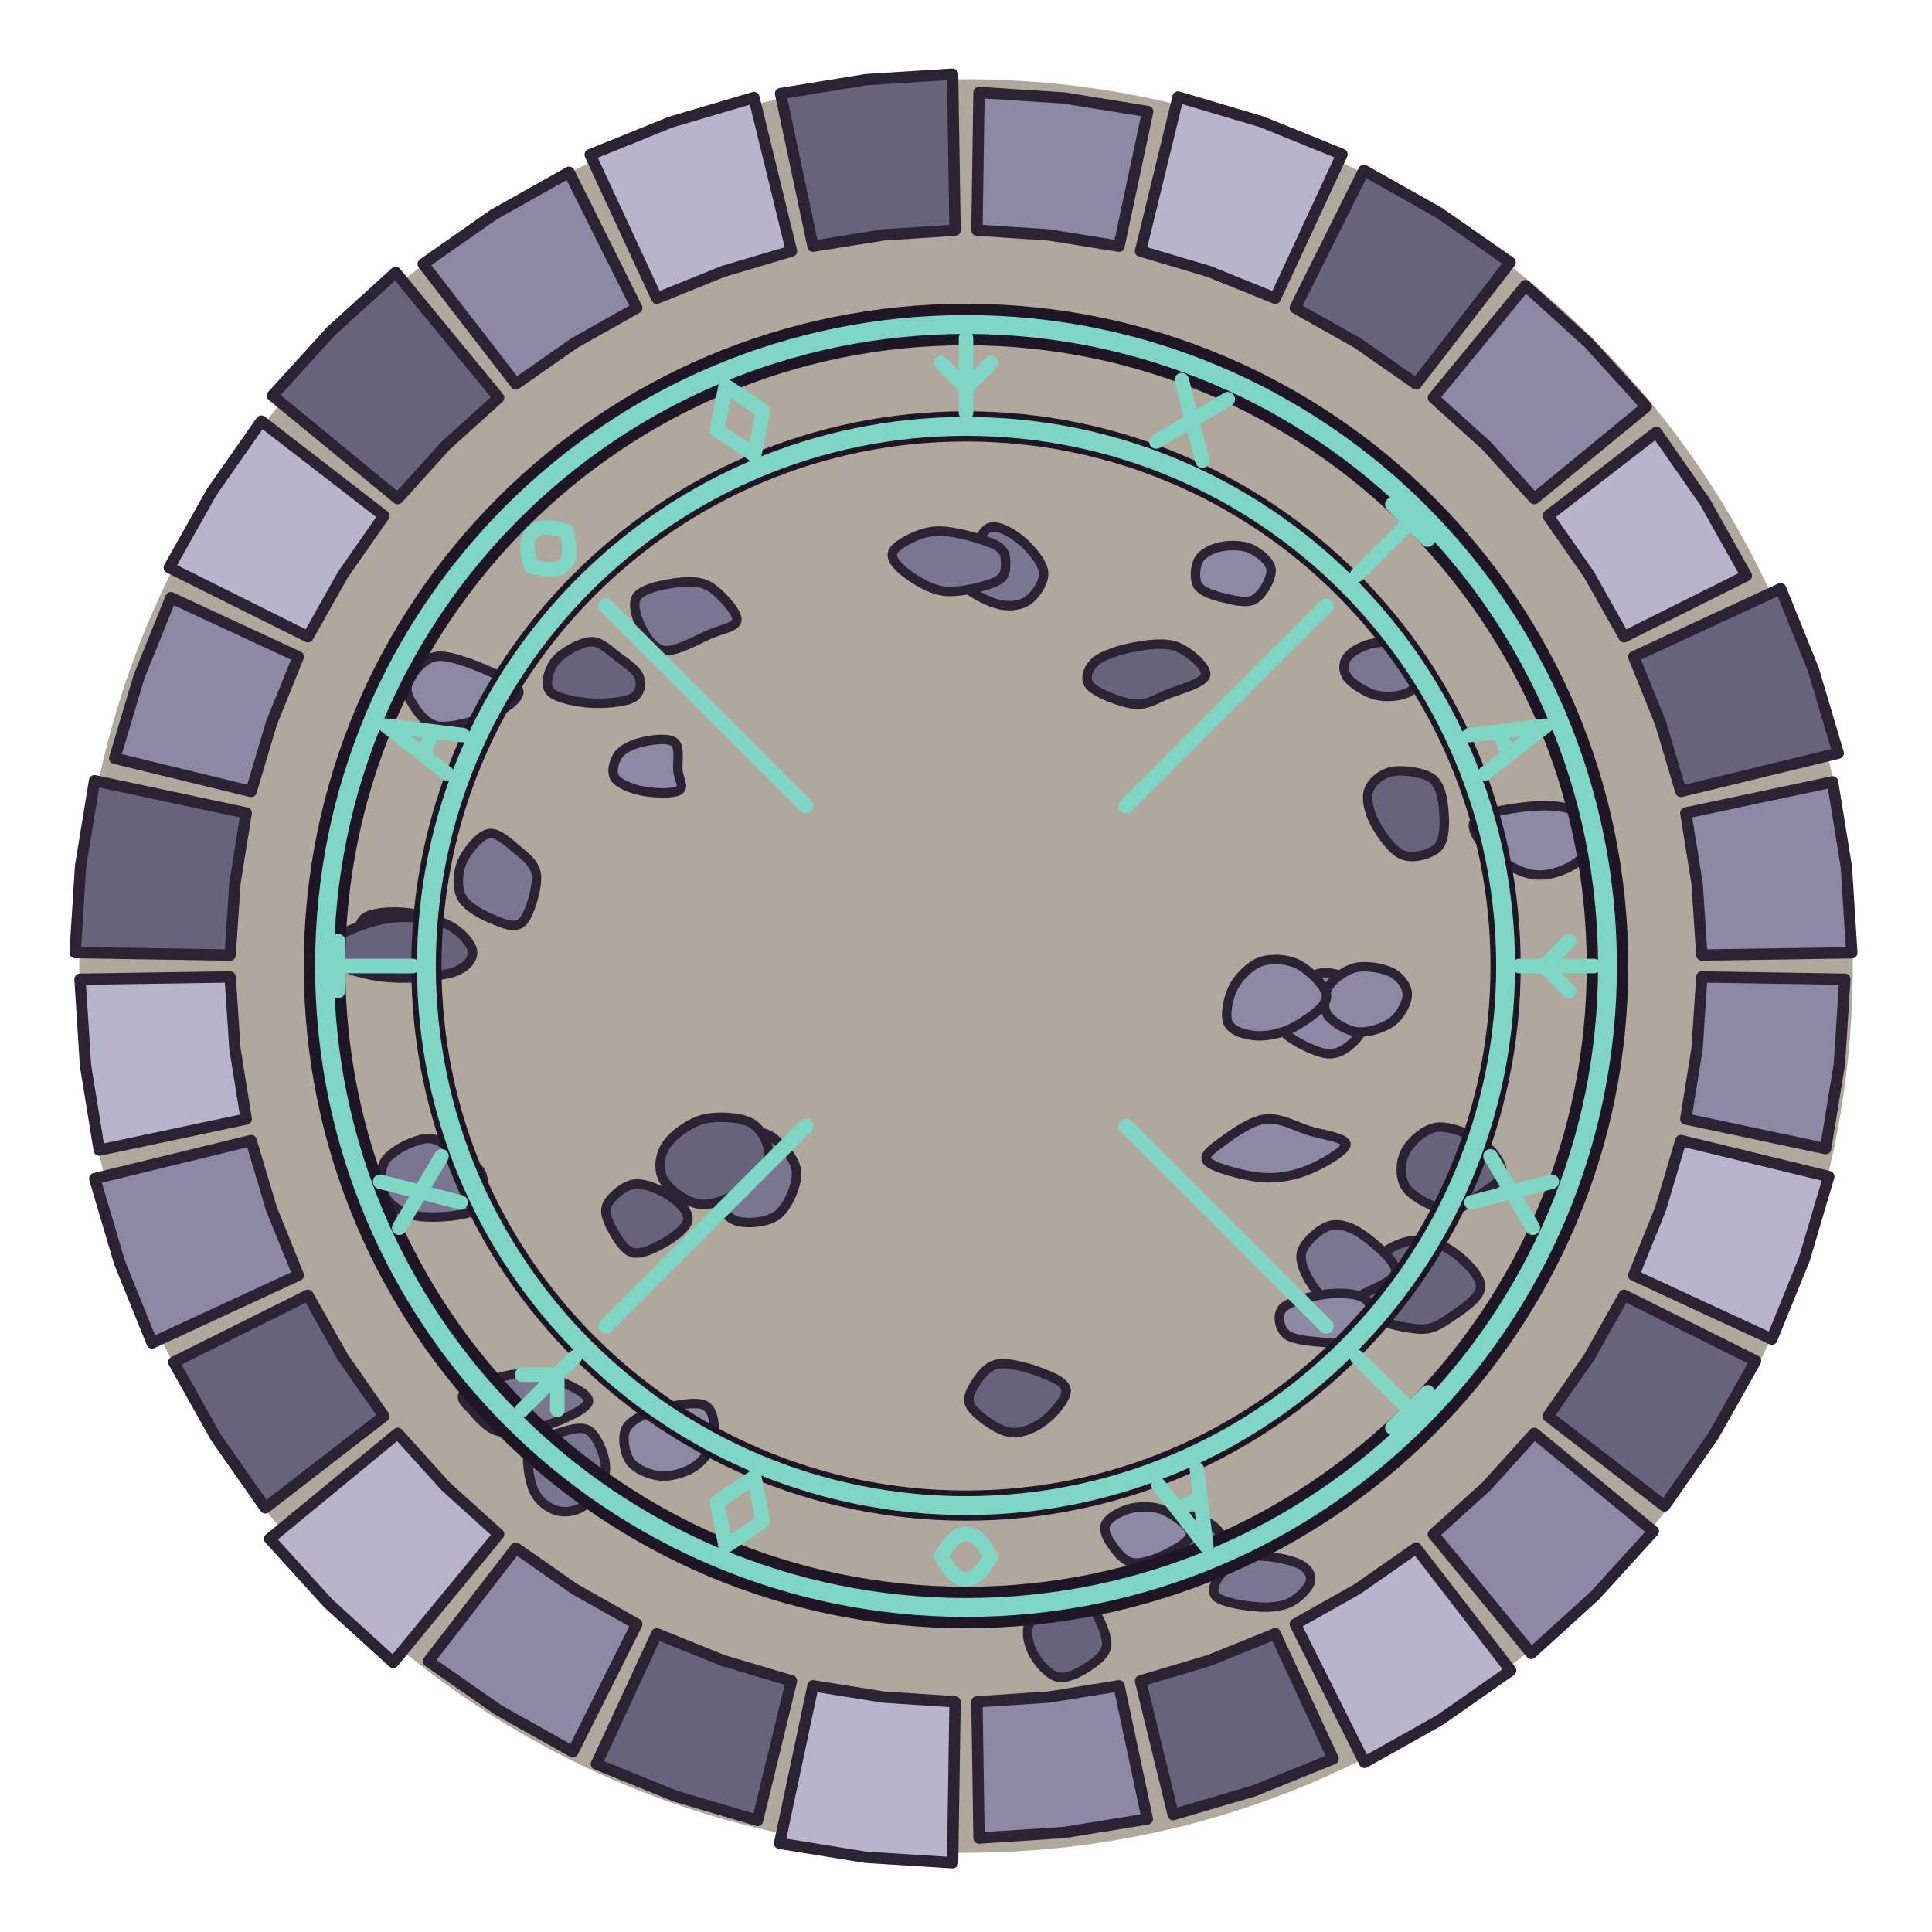
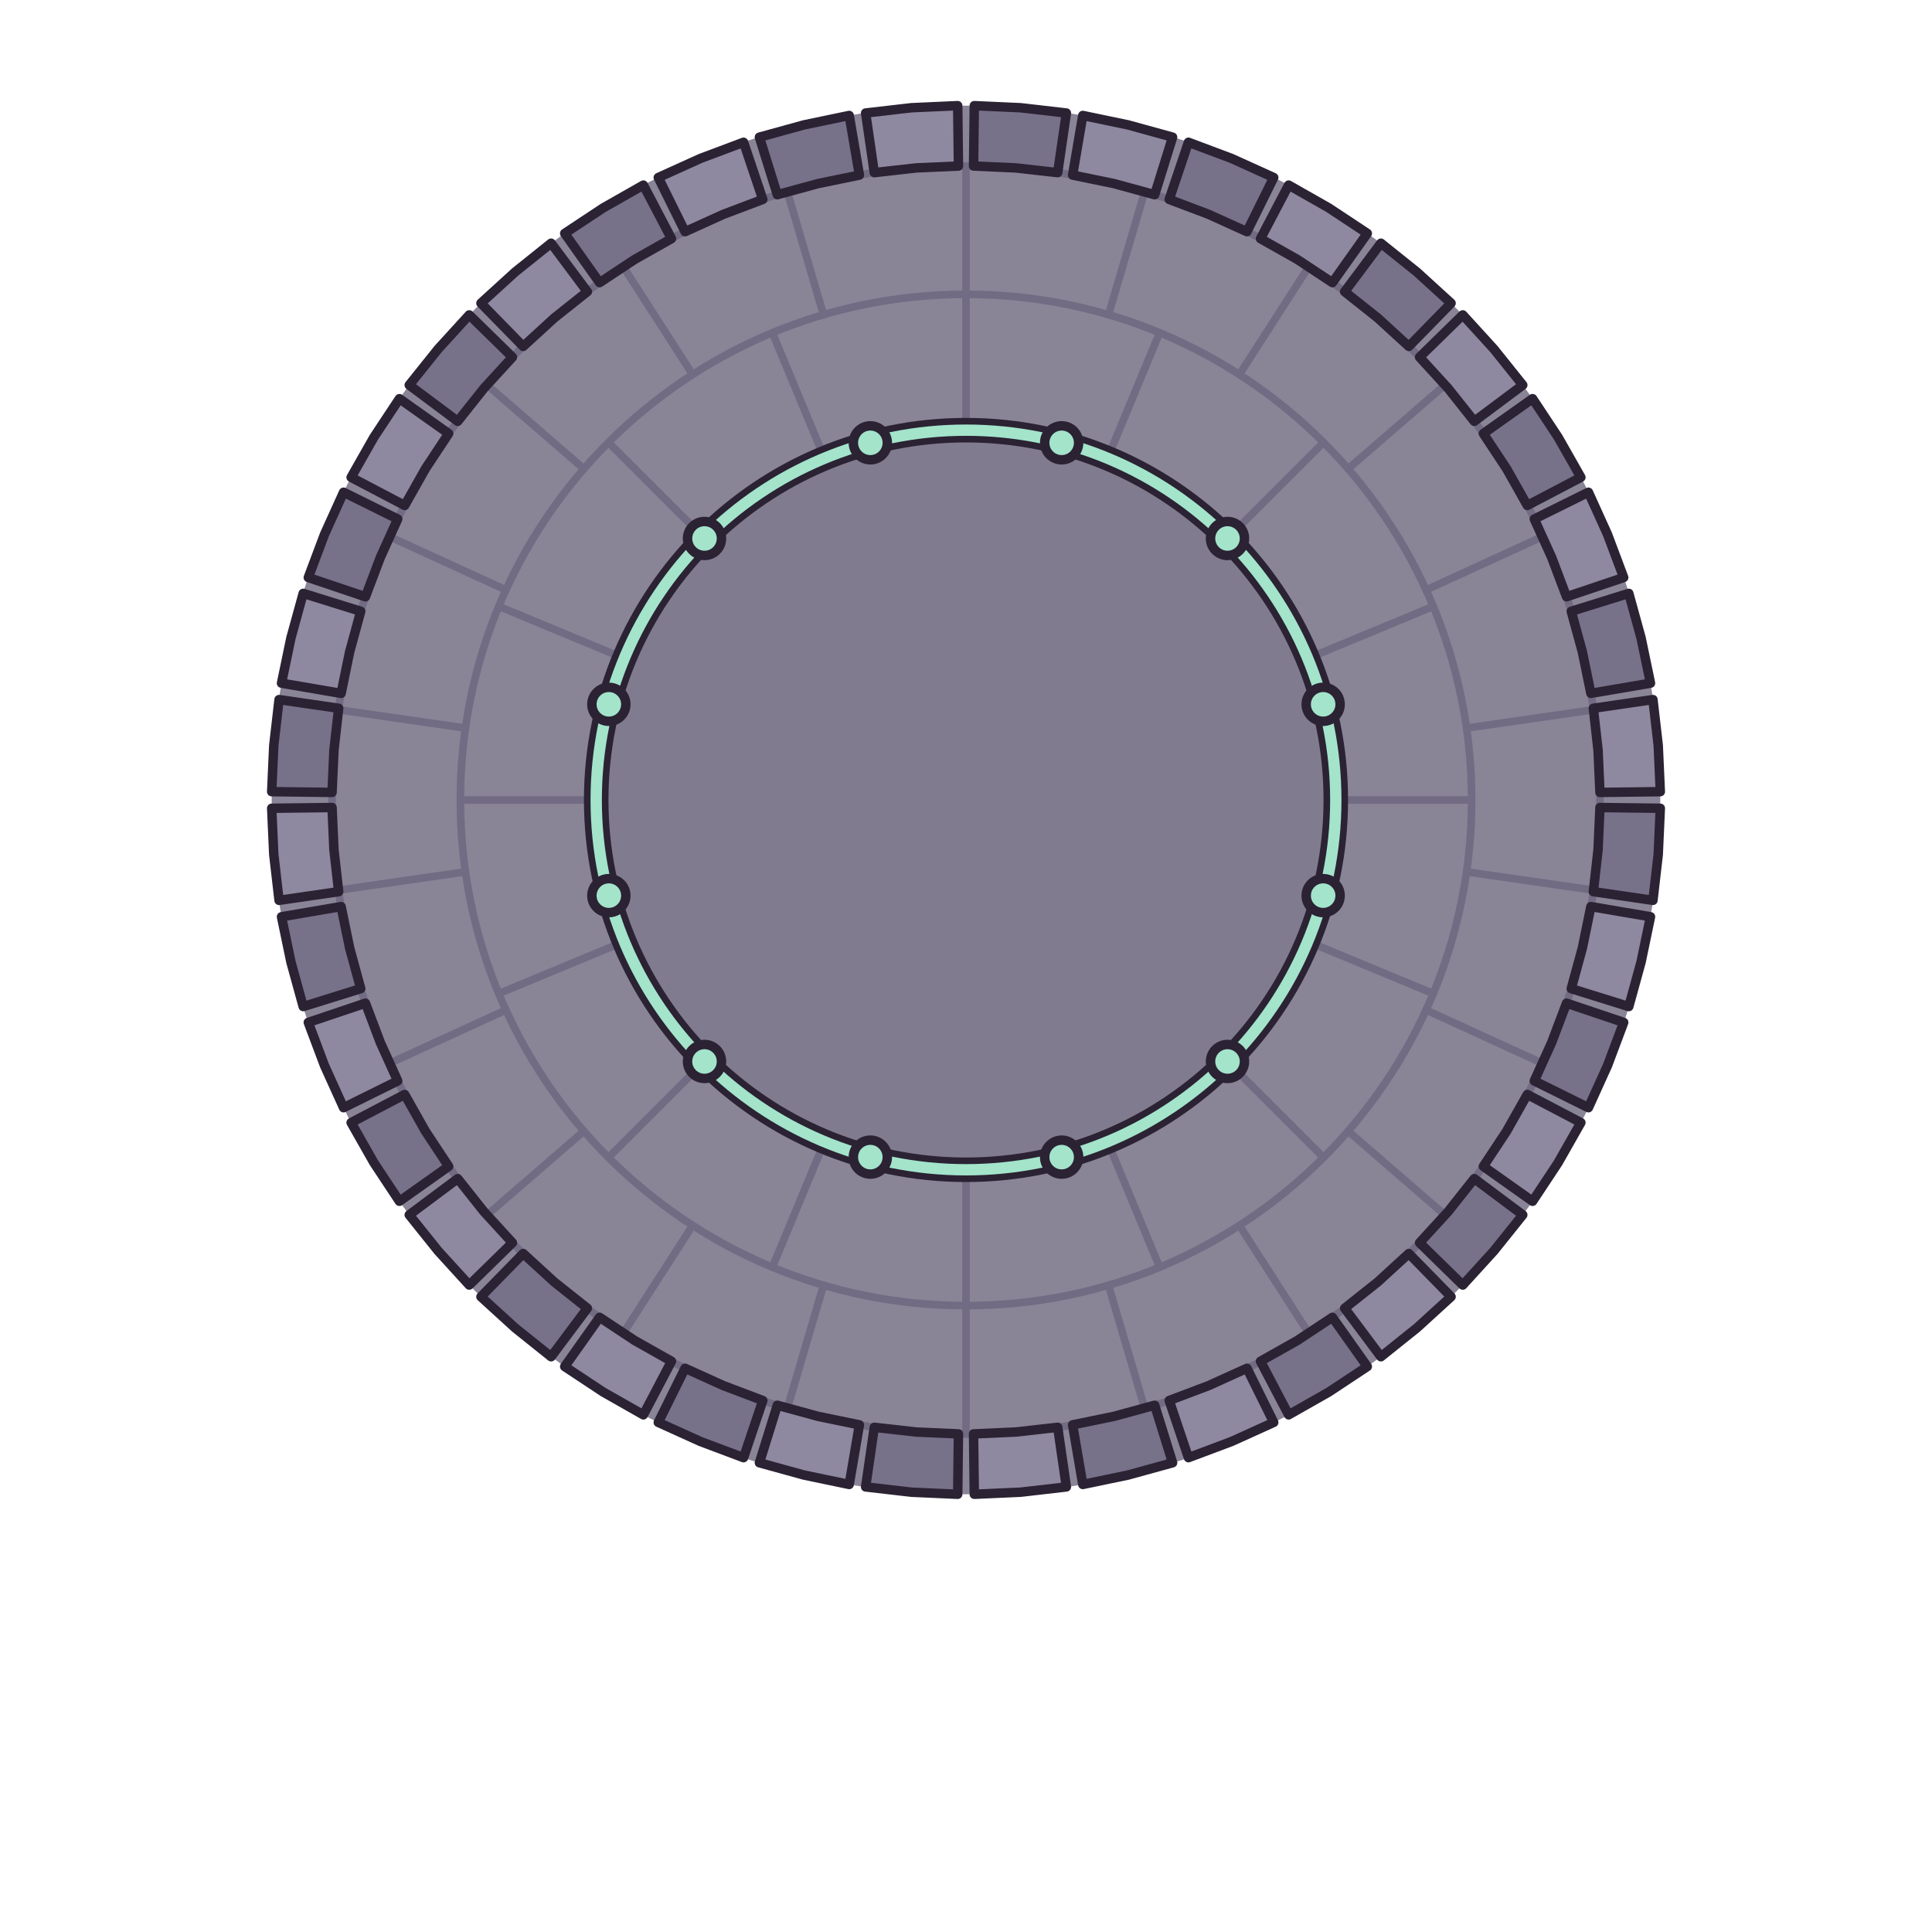
- <svg xmlns="http://www.w3.org/2000/svg" width="512" height="512" viewBox="0 0 1024 1024">
+ <svg xmlns="http://www.w3.org/2000/svg" width="1024" height="1024" viewBox="0 0 1024 1024">
  <g stroke="#2b2233" stroke-linejoin="round" stroke-linecap="round">
-     <circle cx="512" cy="512" r="470" fill="#6f5e4c" opacity=".55" stroke="none" />
-     <path d="M977.8 519.0 L974.9 564.2 L967.6 608.8 L893.5 593.1 L899.5 555.7 L902.0 517.8 Z" fill="#8d88a3" stroke-width="6.00" />
-     <path d="M969.3 623.6 L956.3 667.5 L939.1 709.8 L865.9 675.9 L880.1 640.8 L890.9 604.5 Z" fill="#b8b4cb" stroke-width="6.00" />
-     <path d="M930.5 721.3 L908.2 760.9 L882.2 798.2 L820.5 750.6 L842.2 719.5 L860.8 686.5 Z" fill="#67637d" stroke-width="6.00" />
-     <path d="M876.3 811.6 L845.5 845.5 L811.6 876.3 L759.7 813.2 L787.8 787.8 L813.2 759.7 Z" fill="#8d88a3" stroke-width="6.00" />
-     <path d="M800.7 885.4 L763.1 911.7 L723.2 934.1 L686.5 860.8 L719.5 842.2 L750.6 820.5 Z" fill="#b8b4cb" stroke-width="6.00" />
-     <path d="M706.6 932.2 L664.9 949.1 L621.8 961.8 L604.5 890.9 L640.8 880.1 L675.9 865.9 Z" fill="#67637d" stroke-width="6.00" />
-     <path d="M608.1 964.1 L563.8 971.3 L518.9 974.2 L517.8 902.0 L555.7 899.5 L593.1 893.5 Z" fill="#8d88a3" stroke-width="6.00" />
-     <path d="M504.9 987.3 L458.8 984.4 L413.2 977.0 L430.9 893.5 L468.3 899.5 L506.2 902.0 Z" fill="#b8b4cb" stroke-width="6.00" />
-     <path d="M401.5 964.9 L358.0 952.0 L316.1 935.0 L348.1 865.9 L383.2 880.1 L419.5 890.9 Z" fill="#67637d" stroke-width="6.00" />
-     <path d="M303.6 928.5 L264.2 906.4 L227.1 880.5 L273.4 820.5 L304.5 842.2 L337.5 860.8 Z" fill="#8d88a3" stroke-width="6.00" />
-     <path d="M208.4 881.1 L174.1 849.9 L142.9 815.6 L210.8 759.7 L236.2 787.8 L264.3 813.2 Z" fill="#b8b4cb" stroke-width="6.00" />
-     <path d="M140.6 799.2 L114.4 761.8 L92.1 722.0 L163.2 686.5 L181.8 719.5 L203.5 750.6 Z" fill="#67637d" stroke-width="6.00" />
-     <path d="M80.6 711.8 L63.3 669.0 L50.2 624.7 L133.1 604.5 L143.9 640.8 L158.1 675.9 Z" fill="#8d88a3" stroke-width="6.00" />
-     <path d="M52.6 609.6 L45.3 564.6 L42.4 519.0 L122.0 517.8 L124.5 555.7 L130.5 593.1 Z" fill="#b8b4cb" stroke-width="6.00" />
-     <path d="M39.8 504.9 L42.7 459.1 L50.1 413.8 L130.5 430.9 L124.5 468.3 L122.0 506.2 Z" fill="#67637d" stroke-width="6.00" />
-     <path d="M60.8 401.9 L73.7 358.6 L90.6 316.8 L158.1 348.1 L143.9 383.2 L133.1 419.5 Z" fill="#8d88a3" stroke-width="6.00" />
-     <path d="M89.7 300.8 L112.2 260.8 L138.5 223.2 L203.5 273.4 L181.8 304.5 L163.2 337.5 Z" fill="#b8b4cb" stroke-width="6.00" />
-     <path d="M144.4 209.7 L175.5 175.5 L209.7 144.4 L264.3 210.8 L236.2 236.2 L210.8 264.3 Z" fill="#67637d" stroke-width="6.00" />
-     <path d="M224.3 139.9 L261.7 113.7 L301.6 91.3 L337.5 163.2 L304.5 181.8 L273.4 203.5 Z" fill="#8d88a3" stroke-width="6.00" />
-     <path d="M312.8 82.0 L355.5 64.7 L399.6 51.7 L419.5 133.1 L383.2 143.9 L348.1 158.1 Z" fill="#b8b4cb" stroke-width="6.00" />
-     <path d="M413.7 49.6 L459.1 42.2 L504.9 39.3 L506.2 122.0 L468.3 124.5 L430.9 130.5 Z" fill="#67637d" stroke-width="6.00" />
-     <path d="M518.9 49.0 L563.8 51.9 L608.3 59.1 L593.1 130.5 L555.7 124.5 L517.8 122.0 Z" fill="#8d88a3" stroke-width="6.00" />
-     <path d="M624.4 51.4 L668.6 64.5 L711.3 81.8 L675.9 158.1 L640.8 143.9 L604.5 133.1 Z" fill="#b8b4cb" stroke-width="6.00" />
-     <path d="M722.9 90.3 L762.8 112.8 L800.4 139.0 L750.6 203.5 L719.5 181.8 L686.5 163.2 Z" fill="#67637d" stroke-width="6.00" />
-     <path d="M808.5 151.4 L842.1 181.9 L872.6 215.5 L813.2 264.3 L787.8 236.2 L759.7 210.8 Z" fill="#8d88a3" stroke-width="6.00" />
-     <path d="M877.9 229.1 L903.6 265.9 L925.6 305.1 L860.8 337.5 L842.2 304.5 L820.5 273.4 Z" fill="#b8b4cb" stroke-width="6.00" />
-     <path d="M943.8 312.0 L961.1 354.8 L974.3 399.2 L890.9 419.5 L880.1 383.2 L865.9 348.1 Z" fill="#67637d" stroke-width="6.00" />
-     <path d="M971.3 414.4 L978.6 459.4 L981.5 505.0 L902.0 506.2 L899.5 468.3 L893.5 430.9 Z" fill="#8d88a3" stroke-width="6.00" />
-     <path d="M586.6 871.5 C586.4 877.1 580.6 880.8 576.3 883.7 C571.9 886.6 565.1 890.1 560.3 888.8 C555.5 887.5 549.8 880.8 547.4 876.0 C545.0 871.2 543.4 864.4 545.9 859.8 C548.5 855.1 557.4 849.7 562.6 848.1 C567.8 846.5 573.2 846.1 577.2 850.0 C581.2 853.9 586.8 865.9 586.6 871.5 Z" fill="#67637d" stroke-width="5.00" />
-     <path d="M713.4 606.6 C713.1 610.2 699.7 617.7 692.1 620.6 C684.4 623.5 676.2 624.8 667.5 624.0 C658.9 623.1 643.2 618.9 640.0 615.6 C636.9 612.4 643.7 608.2 648.8 604.4 C653.9 600.6 663.4 593.9 670.8 593.1 C678.3 592.2 686.4 596.9 693.5 599.2 C700.6 601.4 713.6 603.0 713.4 606.6 Z" fill="#8d88a3" stroke-width="5.00" />
-     <path d="M390.6 328.2 C390.7 332.4 382.7 333.3 376.3 336.1 C369.9 338.9 358.4 345.5 352.3 344.8 C346.1 344.1 342.0 336.7 339.6 331.9 C337.2 327.1 334.9 319.8 337.7 316.0 C340.6 312.2 350.4 310.0 356.7 309.1 C363.1 308.2 370.1 307.5 375.8 310.7 C381.4 313.9 390.5 324.0 390.6 328.2 Z" fill="#7a7590" stroke-width="5.00" />
-     <path d="M648.6 818.6 C648.6 822.6 646.1 830.4 642.2 832.8 C638.2 835.1 630.0 833.3 624.8 832.9 C619.5 832.5 612.7 833.3 610.7 830.3 C608.7 827.2 610.0 818.9 612.8 814.5 C615.6 810.1 622.5 804.8 627.5 803.8 C632.4 802.7 638.9 805.8 642.4 808.3 C645.9 810.8 648.7 814.5 648.6 818.6 Z" fill="#67637d" stroke-width="5.00" />
-     <path d="M725.1 534.8 C725.5 540.0 722.0 547.5 718.2 551.4 C714.4 555.4 708.9 559.5 702.3 558.3 C695.7 557.2 681.2 549.9 678.4 544.5 C675.7 539.1 682.1 530.8 685.7 526.0 C689.2 521.2 694.8 516.8 699.8 515.8 C704.8 514.8 711.5 516.9 715.7 520.0 C719.9 523.2 724.7 529.5 725.1 534.8 Z" fill="#8d88a3" stroke-width="5.00" />
-     <path d="M422.2 621.3 C422.6 628.0 417.6 639.5 412.3 643.8 C407.0 648.1 395.8 648.8 390.4 647.1 C385.0 645.4 381.8 640.2 379.8 633.5 C377.8 626.7 375.7 612.0 378.4 606.4 C381.1 600.9 390.7 600.7 396.0 600.2 C401.3 599.7 405.9 599.9 410.2 603.4 C414.6 606.9 421.9 614.6 422.2 621.3 Z" fill="#7a7590" stroke-width="5.00" />
-     <path d="M796.2 621.7 C795.9 626.6 787.7 630.9 782.9 634.2 C778.0 637.5 773.6 642.3 767.3 641.5 C761.1 640.8 749.2 634.9 745.4 629.7 C741.7 624.5 742.1 615.9 744.8 610.5 C747.5 605.2 754.8 598.5 761.4 597.5 C768.1 596.6 779.1 601.0 784.9 605.0 C790.7 609.0 796.6 616.8 796.2 621.7 Z" fill="#67637d" stroke-width="5.00" />
-     <path d="M378.2 762.5 C377.3 767.8 373.2 773.8 368.5 777.1 C363.9 780.4 355.9 782.7 350.2 782.3 C344.4 781.8 337.2 778.8 334.1 774.7 C331.1 770.5 329.5 761.9 331.8 757.3 C334.2 752.7 341.4 749.4 348.4 747.3 C355.4 745.2 368.7 742.4 373.7 744.9 C378.6 747.5 379.1 757.1 378.2 762.5 Z" fill="#8d88a3" stroke-width="5.00" />
-     <path d="M755.4 354.0 C755.9 358.2 751.2 364.2 747.0 366.6 C742.7 369.1 735.1 369.8 729.6 368.5 C724.2 367.3 717.0 362.6 714.3 359.3 C711.7 355.9 711.8 351.6 713.9 348.6 C715.9 345.6 721.6 342.4 726.7 341.2 C731.7 340.1 739.3 339.5 744.0 341.6 C748.8 343.7 754.9 349.8 755.4 354.0 Z" fill="#7a7590" stroke-width="5.00" />
-     <path d="M765.2 429.5 C765.8 435.6 765.9 444.9 762.3 448.9 C758.6 452.8 749.2 455.3 743.6 453.2 C738.0 451.1 731.6 441.8 728.6 436.1 C725.6 430.4 723.9 423.3 725.5 418.8 C727.1 414.2 732.5 409.9 738.1 408.9 C743.7 407.9 754.6 409.3 759.1 412.7 C763.6 416.1 764.7 423.5 765.2 429.5 Z" fill="#67637d" stroke-width="5.00" />
-     <path d="M275.0 367.2 C274.6 370.7 268.0 375.7 261.0 378.7 C253.9 381.6 239.6 385.9 232.5 384.9 C225.4 383.9 220.9 376.7 218.3 372.5 C215.7 368.4 214.6 364.1 217.0 359.9 C219.4 355.8 225.0 348.2 232.6 347.8 C240.3 347.4 256.0 354.2 263.1 357.5 C270.1 360.7 275.3 363.7 275.0 367.2 Z" fill="#8d88a3" stroke-width="5.00" />
-     <path d="M320.9 778.7 C320.7 785.2 314.8 793.5 310.6 797.2 C306.4 800.9 300.2 802.0 295.6 800.8 C291.0 799.7 285.5 795.8 283.0 790.2 C280.4 784.7 278.6 772.7 280.4 767.7 C282.2 762.7 288.7 761.8 294.0 760.2 C299.3 758.7 307.7 755.2 312.2 758.3 C316.6 761.3 321.2 772.2 320.9 778.7 Z" fill="#7a7590" stroke-width="5.00" />
-     <path d="M784.8 682.0 C784.7 687.9 773.9 694.8 768.4 698.5 C762.8 702.3 758.8 705.0 751.6 704.4 C744.4 703.9 729.3 700.9 725.2 695.2 C721.1 689.5 723.5 676.6 727.1 670.3 C730.8 664.1 740.4 658.9 747.4 657.7 C754.4 656.4 762.8 658.8 769.1 662.8 C775.3 666.9 784.9 676.0 784.8 682.0 Z" fill="#67637d" stroke-width="5.00" />
-     <path d="M673.7 302.0 C674.1 306.4 669.2 315.1 665.0 317.6 C660.8 320.1 653.6 318.1 648.6 316.9 C643.6 315.7 637.2 313.8 635.0 310.5 C632.8 307.1 633.4 300.1 635.4 296.6 C637.4 293.2 642.5 290.7 647.0 289.8 C651.6 288.8 658.4 288.8 662.9 290.8 C667.3 292.9 673.4 297.5 673.7 302.0 Z" fill="#8d88a3" stroke-width="5.00" />
-     <path d="M284.3 463.8 C285.0 470.3 280.8 484.7 277.0 488.6 C273.1 492.5 266.4 489.4 261.1 487.2 C255.7 485.1 247.6 480.7 244.8 475.8 C242.1 470.8 242.5 462.9 244.7 457.3 C247.0 451.7 253.7 443.3 258.4 442.0 C263.0 440.6 268.5 445.7 272.8 449.3 C277.1 453.0 283.6 457.2 284.3 463.8 Z" fill="#7a7590" stroke-width="5.00" />
-     <path d="M231.2 499.9 C230.7 503.7 228.4 508.0 224.5 509.8 C220.6 511.5 213.1 511.4 207.7 510.5 C202.3 509.5 194.8 507.7 192.2 503.9 C189.6 500.1 189.4 491.1 192.1 487.7 C194.7 484.3 202.2 483.5 208.0 483.4 C213.9 483.3 223.3 484.2 227.2 487.0 C231.0 489.7 231.6 496.1 231.2 499.9 Z" fill="#67637d" stroke-width="5.00" />
-     <path d="M745.9 527.1 C745.9 531.5 742.2 538.3 737.8 541.6 C733.3 544.9 724.9 547.6 719.1 546.9 C713.4 546.2 705.9 541.5 703.4 537.5 C700.9 533.5 701.7 527.0 704.2 522.9 C706.7 518.8 713.0 514.1 718.6 512.8 C724.2 511.6 733.2 513.1 737.8 515.5 C742.3 517.9 745.9 522.8 745.9 527.1 Z" fill="#8d88a3" stroke-width="5.00" />
-     <path d="M311.9 742.8 C311.3 746.8 298.5 752.4 290.7 755.1 C283.0 757.8 271.9 760.1 265.2 758.9 C258.5 757.7 253.7 751.3 250.6 747.9 C247.5 744.4 242.9 741.3 246.3 738.1 C249.8 734.9 263.3 729.8 271.3 728.6 C279.3 727.5 287.6 728.9 294.3 731.3 C301.1 733.6 312.5 738.8 311.9 742.8 Z" fill="#7a7590" stroke-width="5.00" />
-     <path d="M407.3 612.6 C406.5 618.6 399.7 626.5 393.6 630.7 C387.5 635.0 377.7 639.1 370.7 638.2 C363.7 637.3 354.6 630.5 351.7 625.3 C348.7 620.1 349.5 612.5 353.0 607.1 C356.4 601.8 365.0 595.3 372.5 593.3 C380.0 591.3 392.3 592.0 398.1 595.2 C403.9 598.5 408.0 606.7 407.3 612.6 Z" fill="#67637d" stroke-width="5.00" />
-     <path d="M631.0 812.5 C631.5 816.2 624.9 820.2 619.8 822.8 C614.7 825.5 605.6 829.2 600.4 828.3 C595.2 827.4 590.9 821.2 588.5 817.6 C586.2 814.1 584.5 810.0 586.5 807.0 C588.4 803.9 594.9 800.4 600.0 799.3 C605.0 798.3 611.6 798.3 616.8 800.5 C622.0 802.7 630.5 808.8 631.0 812.5 Z" fill="#8d88a3" stroke-width="5.00" />
-     <path d="M553.1 303.2 C553.7 308.6 548.7 315.7 544.5 318.5 C540.2 321.3 533.7 321.8 527.7 319.9 C521.7 318.1 510.6 312.0 508.5 307.6 C506.4 303.2 512.3 298.3 515.0 293.6 C517.7 288.9 520.5 280.7 524.9 279.5 C529.2 278.3 536.4 282.4 541.1 286.3 C545.9 290.3 552.6 297.9 553.1 303.2 Z" fill="#7a7590" stroke-width="5.00" />
-     <path d="M565.1 737.0 C565.3 741.3 558.1 749.8 552.9 753.5 C547.8 757.1 540.7 760.4 534.3 759.0 C527.9 757.7 517.2 749.8 514.5 745.3 C511.8 740.8 515.4 735.6 517.9 731.8 C520.4 728.1 523.9 723.6 529.5 722.9 C535.1 722.1 545.6 725.1 551.6 727.4 C557.5 729.7 564.9 732.6 565.1 737.0 Z" fill="#67637d" stroke-width="5.00" />
-     <path d="M359.3 408.5 C359.7 412.8 362.9 417.2 359.8 419.0 C356.7 420.8 346.2 420.4 340.6 419.3 C334.9 418.2 328.0 415.5 325.9 412.3 C323.8 409.0 325.5 402.9 328.0 399.7 C330.6 396.5 336.2 394.1 341.2 393.1 C346.1 392.0 354.5 390.9 357.5 393.5 C360.6 396.1 358.9 404.3 359.3 408.5 Z" fill="#8d88a3" stroke-width="5.00" />
-     <path d="M739.8 673.5 C739.9 678.8 728.0 683.0 722.4 685.9 C716.9 688.8 711.1 692.2 706.3 691.0 C701.5 689.7 696.4 682.9 693.7 678.2 C691.0 673.5 688.4 667.5 690.2 662.7 C692.1 657.9 699.6 651.0 704.9 649.6 C710.2 648.2 716.2 650.3 722.0 654.3 C727.9 658.3 739.7 668.3 739.8 673.5 Z" fill="#7a7590" stroke-width="5.00" />
-     <path d="M250.4 503.8 C251.1 508.1 247.4 512.9 240.3 515.3 C233.1 517.7 217.3 518.9 207.4 518.2 C197.5 517.6 185.9 514.9 180.9 511.4 C176.0 508.0 173.6 501.5 177.9 497.4 C182.1 493.3 196.7 488.1 206.4 486.7 C216.0 485.4 228.4 486.6 235.7 489.4 C243.1 492.3 249.6 499.5 250.4 503.8 Z" fill="#67637d" stroke-width="5.00" />
-     <path d="M703.1 528.5 C702.7 534.0 692.4 540.7 686.3 544.1 C680.2 547.5 672.3 549.3 666.4 549.0 C660.5 548.7 653.0 546.7 651.0 542.3 C648.9 537.9 651.1 528.2 654.0 522.7 C657.0 517.3 662.9 511.5 668.6 509.6 C674.4 507.7 682.8 508.3 688.6 511.4 C694.3 514.6 703.4 523.1 703.1 528.5 Z" fill="#8d88a3" stroke-width="5.00" />
-     <path d="M533.0 298.7 C533.0 302.0 533.1 305.9 527.6 308.4 C522.1 310.8 508.4 314.4 500.2 313.3 C492.0 312.3 482.4 305.7 478.1 302.0 C473.8 298.2 471.2 294.4 474.3 291.0 C477.3 287.6 487.6 281.9 496.4 281.5 C505.2 281.1 521.0 285.7 527.1 288.6 C533.2 291.5 532.9 295.4 533.0 298.7 Z" fill="#7a7590" stroke-width="5.00" />
-     <path d="M639.0 357.8 C638.2 362.0 625.2 365.4 618.9 367.9 C612.5 370.5 607.9 373.9 601.1 373.2 C594.3 372.5 581.3 367.4 577.8 363.6 C574.4 359.8 576.7 354.1 580.6 350.6 C584.5 347.2 594.1 344.2 601.3 342.9 C608.5 341.6 617.6 340.3 623.9 342.8 C630.1 345.3 639.9 353.6 639.0 357.8 Z" fill="#67637d" stroke-width="5.00" />
-     <path d="M845.5 442.2 C845.8 447.1 839.9 454.4 834.5 458.0 C829.1 461.5 820.4 464.6 813.0 463.6 C805.6 462.6 795.4 456.9 790.1 452.2 C784.9 447.4 778.8 439.2 781.6 435.1 C784.4 431.0 798.6 428.9 807.1 427.8 C815.5 426.8 825.8 426.5 832.2 428.9 C838.6 431.3 845.1 437.4 845.5 442.2 Z" fill="#8d88a3" stroke-width="5.00" />
-     <path d="M694.5 838.3 C693.7 841.7 688.2 847.3 683.4 849.5 C678.6 851.7 672.2 852.2 665.7 851.6 C659.2 851.1 647.4 849.2 644.5 846.1 C641.5 843.1 644.6 836.9 647.8 833.4 C651.0 829.8 657.2 825.6 663.9 824.8 C670.6 824.0 683.0 826.4 688.1 828.7 C693.2 830.9 695.3 834.8 694.5 838.3 Z" fill="#7a7590" stroke-width="5.00" />
-     <path d="M338.8 358.9 C340.1 362.5 339.5 367.7 335.1 370.0 C330.7 372.3 319.5 373.2 312.2 372.6 C304.9 372.0 294.4 370.0 291.4 366.3 C288.5 362.5 290.9 354.5 294.5 350.1 C298.1 345.7 307.6 340.5 313.0 340.1 C318.5 339.8 323.0 344.9 327.3 348.0 C331.6 351.1 337.5 355.2 338.8 358.9 Z" fill="#67637d" stroke-width="5.00" />
-     <path d="M727.1 697.0 C727.4 701.0 727.5 708.9 723.6 711.4 C719.6 713.8 710.5 712.4 703.5 711.7 C696.6 711.0 685.9 710.5 682.0 707.4 C678.0 704.3 676.6 696.8 679.9 693.3 C683.3 689.7 695.3 687.0 702.2 686.0 C709.2 685.0 717.5 685.5 721.6 687.3 C725.8 689.1 726.8 693.0 727.1 697.0 Z" fill="#8d88a3" stroke-width="5.00" />
-     <path d="M255.5 622.8 C256.9 627.5 257.9 637.4 252.4 641.0 C246.9 644.7 230.5 645.7 222.5 644.7 C214.5 643.7 207.7 639.9 204.7 635.0 C201.7 630.0 200.7 620.2 204.3 615.0 C207.9 609.7 220.0 603.8 226.5 603.4 C233.1 603.0 238.7 609.6 243.6 612.8 C248.4 616.0 254.0 618.1 255.5 622.8 Z" fill="#7a7590" stroke-width="5.00" />
-     <path d="M364.6 646.4 C364.2 650.5 357.6 655.4 352.7 658.3 C347.8 661.2 340.0 665.2 335.2 663.9 C330.5 662.6 326.2 654.9 324.0 650.6 C321.8 646.3 320.0 642.0 322.0 638.2 C324.0 634.3 330.7 628.3 336.2 627.6 C341.8 626.9 350.5 630.8 355.2 634.0 C360.0 637.1 365.1 642.4 364.6 646.4 Z" fill="#67637d" stroke-width="5.00" />
-     <circle cx="512" cy="512" r="340" fill="none" stroke="#1e1624" stroke-width="22" />
-     <circle cx="512" cy="512" r="286" fill="none" stroke="#1e1624" stroke-width="16" />
-     <g stroke="#7fd6c4" stroke-width="10.0" fill="none">
-       <circle cx="512" cy="512" r="340" />
-       <circle cx="512" cy="512" r="286" />
-     </g>
-     <g stroke="#7fd6c4" stroke-width="7">
-       <path d="M0 -18 L0 18 M-12 -6 L0 6 L12 -6" transform="translate(825.0 512.0) rotate(90.0) scale(1.1)" fill="none" />
-       <path d="M-12 -16 L12 16 M12 -16 L-12 16" transform="translate(801.2 631.8) rotate(112.5) scale(1.1)" fill="none" />
-       <path d="M0 -18 L0 18 M-12 -18 L12 -18" transform="translate(733.3 733.3) rotate(135.0) scale(1.1)" fill="none" />
-       <path d="M-10 18 L0 -18 L10 18 M-6 4 L6 4" transform="translate(631.8 801.2) rotate(157.5) scale(1.1)" fill="none" />
-       <path d="M-12 0 Q0 -22 12 0 Q0 22 -12 0" transform="translate(512.0 825.0) rotate(180.0) scale(1.1)" fill="none" />
-       <path d="M0 -18 L12 0 L0 18 L-12 0 Z" transform="translate(392.2 801.2) rotate(202.5) scale(1.1)" fill="none" />
-       <path d="M0 -18 L0 18 M-12 -6 L0 6 L12 -6" transform="translate(290.7 733.3) rotate(225.0) scale(1.1)" fill="none" />
-       <path d="M-12 -16 L12 16 M12 -16 L-12 16" transform="translate(222.8 631.8) rotate(247.5) scale(1.1)" fill="none" />
-       <path d="M0 -18 L0 18 M-12 -18 L12 -18" transform="translate(199.0 512.0) rotate(270.0) scale(1.1)" fill="none" />
-       <path d="M-10 18 L0 -18 L10 18 M-6 4 L6 4" transform="translate(222.8 392.2) rotate(292.5) scale(1.1)" fill="none" />
-       <path d="M-12 0 Q0 -22 12 0 Q0 22 -12 0" transform="translate(290.7 290.7) rotate(315.0) scale(1.1)" fill="none" />
-       <path d="M0 -18 L12 0 L0 18 L-12 0 Z" transform="translate(392.2 222.8) rotate(337.5) scale(1.1)" fill="none" />
-       <path d="M0 -18 L0 18 M-12 -6 L0 6 L12 -6" transform="translate(512.0 199.0) rotate(360.0) scale(1.1)" fill="none" />
-       <path d="M-12 -16 L12 16 M12 -16 L-12 16" transform="translate(631.8 222.8) rotate(382.5) scale(1.1)" fill="none" />
-       <path d="M0 -18 L0 18 M-12 -18 L12 -18" transform="translate(733.3 290.7) rotate(405.0) scale(1.1)" fill="none" />
-       <path d="M-10 18 L0 -18 L10 18 M-6 4 L6 4" transform="translate(801.2 392.2) rotate(427.5) scale(1.1)" fill="none" />
-     </g>
-     <path d="M596.9 596.9 L702.9 702.9" stroke="#7fd6c4" stroke-width="8" fill="none" />
-     <path d="M427.1 596.9 L321.1 702.9" stroke="#7fd6c4" stroke-width="8" fill="none" />
-     <path d="M427.1 427.1 L321.1 321.1" stroke="#7fd6c4" stroke-width="8" fill="none" />
-     <path d="M596.9 427.1 L702.9 321.1" stroke="#7fd6c4" stroke-width="8" fill="none" />
+     <circle cx="512" cy="424.0" r="368.0" fill="#8a8497" stroke="none" />
+     <circle cx="512" cy="424.0" r="196.0" fill="#817b8f" stroke="none" />
+     <circle cx="512" cy="424.0" r="268.0" fill="none" stroke="#716b83" stroke-width="4" />
+     <path d="M708.0 424.0 L780.0 424.0" stroke="#716b83" stroke-width="4" fill="none" />
+     <path d="M693.1 499.0 L759.6 526.6" stroke="#716b83" stroke-width="4" fill="none" />
+     <path d="M650.6 562.6 L701.5 613.5" stroke="#716b83" stroke-width="4" fill="none" />
+     <path d="M587.0 605.1 L614.6 671.6" stroke="#716b83" stroke-width="4" fill="none" />
+     <path d="M512.0 620.0 L512.0 692.0" stroke="#716b83" stroke-width="4" fill="none" />
+     <path d="M437.0 605.1 L409.4 671.6" stroke="#716b83" stroke-width="4" fill="none" />
+     <path d="M373.4 562.6 L322.5 613.5" stroke="#716b83" stroke-width="4" fill="none" />
+     <path d="M330.9 499.0 L264.4 526.6" stroke="#716b83" stroke-width="4" fill="none" />
+     <path d="M316.0 424.0 L244.0 424.0" stroke="#716b83" stroke-width="4" fill="none" />
+     <path d="M330.9 349.0 L264.4 321.4" stroke="#716b83" stroke-width="4" fill="none" />
+     <path d="M373.4 285.4 L322.5 234.5" stroke="#716b83" stroke-width="4" fill="none" />
+     <path d="M437.0 242.9 L409.4 176.4" stroke="#716b83" stroke-width="4" fill="none" />
+     <path d="M512.0 228.0 L512.0 156.0" stroke="#716b83" stroke-width="4" fill="none" />
+     <path d="M587.0 242.9 L614.6 176.4" stroke="#716b83" stroke-width="4" fill="none" />
+     <path d="M650.6 285.4 L701.5 234.5" stroke="#716b83" stroke-width="4" fill="none" />
+     <path d="M693.1 349.0 L759.6 321.4" stroke="#716b83" stroke-width="4" fill="none" />
+     <circle cx="512" cy="424.0" r="336.0" fill="none" stroke="#716b83" stroke-width="4" />
+     <path d="M777.3 462.1 L844.6 471.8" stroke="#716b83" stroke-width="4" fill="none" />
+     <path d="M755.8 535.3 L817.6 563.6" stroke="#716b83" stroke-width="4" fill="none" />
+     <path d="M714.5 599.5 L765.9 644.0" stroke="#716b83" stroke-width="4" fill="none" />
+     <path d="M656.9 649.5 L693.7 706.7" stroke="#716b83" stroke-width="4" fill="none" />
+     <path d="M587.5 681.1 L606.7 746.4" stroke="#716b83" stroke-width="4" fill="none" />
+     <path d="M512.0 692.0 L512.0 760.0" stroke="#716b83" stroke-width="4" fill="none" />
+     <path d="M436.5 681.1 L417.3 746.4" stroke="#716b83" stroke-width="4" fill="none" />
+     <path d="M367.1 649.5 L330.3 706.7" stroke="#716b83" stroke-width="4" fill="none" />
+     <path d="M309.5 599.5 L258.1 644.0" stroke="#716b83" stroke-width="4" fill="none" />
+     <path d="M268.2 535.3 L206.4 563.6" stroke="#716b83" stroke-width="4" fill="none" />
+     <path d="M246.7 462.1 L179.4 471.8" stroke="#716b83" stroke-width="4" fill="none" />
+     <path d="M246.7 385.9 L179.4 376.2" stroke="#716b83" stroke-width="4" fill="none" />
+     <path d="M268.2 312.7 L206.4 284.4" stroke="#716b83" stroke-width="4" fill="none" />
+     <path d="M309.5 248.5 L258.1 204.0" stroke="#716b83" stroke-width="4" fill="none" />
+     <path d="M367.1 198.5 L330.3 141.3" stroke="#716b83" stroke-width="4" fill="none" />
+     <path d="M436.5 166.9 L417.3 101.6" stroke="#716b83" stroke-width="4" fill="none" />
+     <path d="M512.0 156.0 L512.0 88.0" stroke="#716b83" stroke-width="4" fill="none" />
+     <path d="M587.5 166.9 L606.7 101.6" stroke="#716b83" stroke-width="4" fill="none" />
+     <path d="M656.9 198.5 L693.7 141.3" stroke="#716b83" stroke-width="4" fill="none" />
+     <path d="M714.5 248.5 L765.9 204.0" stroke="#716b83" stroke-width="4" fill="none" />
+     <path d="M755.8 312.7 L817.6 284.4" stroke="#716b83" stroke-width="4" fill="none" />
+     <path d="M777.3 385.9 L844.6 376.2" stroke="#716b83" stroke-width="4" fill="none" />
+     <path d="M880.0 428.4 L878.9 452.9 L876.1 477.2 L844.5 472.6 L847.0 450.4 L848.0 428.0 Z" fill="#77718a" stroke-width="5" />
+     <path d="M874.8 485.9 L869.8 509.9 L863.3 533.5 L832.8 524.0 L838.7 502.4 L843.2 480.5 Z" fill="#8e88a0" stroke-width="5" />
+     <path d="M860.6 541.9 L852.0 564.8 L841.9 587.1 L813.2 572.9 L822.4 552.6 L830.3 531.7 Z" fill="#77718a" stroke-width="5" />
+     <path d="M837.9 595.0 L825.8 616.3 L812.3 636.7 L786.2 618.2 L798.5 599.6 L809.5 580.1 Z" fill="#8e88a0" stroke-width="5" />
+     <path d="M807.1 643.9 L791.8 663.0 L775.3 681.1 L752.4 658.7 L767.5 642.2 L781.4 624.7 Z" fill="#77718a" stroke-width="5" />
+     <path d="M769.1 687.3 L751.0 703.8 L731.9 719.1 L712.7 693.4 L730.2 679.5 L746.7 664.4 Z" fill="#8e88a0" stroke-width="5" />
+     <path d="M724.7 724.3 L704.3 737.8 L683.0 749.9 L668.1 721.5 L687.6 710.5 L706.2 698.2 Z" fill="#77718a" stroke-width="5" />
+     <path d="M675.1 753.9 L652.8 764.0 L629.9 772.6 L619.7 742.3 L640.6 734.4 L660.9 725.2 Z" fill="#8e88a0" stroke-width="5" />
+     <path d="M621.5 775.3 L597.9 781.8 L573.9 786.8 L568.5 755.2 L590.4 750.7 L612.0 744.8 Z" fill="#77718a" stroke-width="5" />
+     <path d="M565.2 788.1 L540.9 790.9 L516.4 792.0 L516.0 760.0 L538.4 759.0 L560.6 756.5 Z" fill="#8e88a0" stroke-width="5" />
+     <path d="M507.6 792.0 L483.1 790.9 L458.8 788.1 L463.4 756.5 L485.6 759.0 L508.0 760.0 Z" fill="#77718a" stroke-width="5" />
+     <path d="M450.1 786.8 L426.1 781.8 L402.5 775.3 L412.0 744.8 L433.6 750.7 L455.5 755.2 Z" fill="#8e88a0" stroke-width="5" />
+     <path d="M394.1 772.6 L371.2 764.0 L348.9 753.9 L363.1 725.2 L383.4 734.4 L404.3 742.3 Z" fill="#77718a" stroke-width="5" />
+     <path d="M341.0 749.9 L319.7 737.8 L299.3 724.3 L317.8 698.2 L336.4 710.5 L355.9 721.5 Z" fill="#8e88a0" stroke-width="5" />
+     <path d="M292.1 719.1 L273.0 703.8 L254.9 687.3 L277.3 664.4 L293.8 679.5 L311.3 693.4 Z" fill="#77718a" stroke-width="5" />
+     <path d="M248.7 681.1 L232.2 663.0 L216.9 643.9 L242.6 624.7 L256.5 642.2 L271.6 658.7 Z" fill="#8e88a0" stroke-width="5" />
+     <path d="M211.7 636.7 L198.2 616.3 L186.1 595.0 L214.5 580.1 L225.5 599.6 L237.8 618.2 Z" fill="#77718a" stroke-width="5" />
+     <path d="M182.1 587.1 L172.0 564.8 L163.4 541.9 L193.7 531.7 L201.6 552.6 L210.8 572.9 Z" fill="#8e88a0" stroke-width="5" />
+     <path d="M160.7 533.5 L154.2 509.9 L149.2 485.9 L180.8 480.5 L185.3 502.4 L191.2 524.0 Z" fill="#77718a" stroke-width="5" />
+     <path d="M147.9 477.2 L145.1 452.9 L144.0 428.4 L176.0 428.0 L177.0 450.4 L179.5 472.6 Z" fill="#8e88a0" stroke-width="5" />
+     <path d="M144.0 419.6 L145.1 395.1 L147.9 370.8 L179.5 375.4 L177.0 397.6 L176.0 420.0 Z" fill="#77718a" stroke-width="5" />
+     <path d="M149.2 362.1 L154.2 338.1 L160.7 314.5 L191.2 324.0 L185.3 345.6 L180.8 367.5 Z" fill="#8e88a0" stroke-width="5" />
+     <path d="M163.4 306.1 L172.0 283.2 L182.1 260.9 L210.8 275.1 L201.6 295.4 L193.7 316.3 Z" fill="#77718a" stroke-width="5" />
+     <path d="M186.1 253.0 L198.2 231.7 L211.7 211.3 L237.8 229.8 L225.5 248.4 L214.5 267.9 Z" fill="#8e88a0" stroke-width="5" />
+     <path d="M216.9 204.1 L232.2 185.0 L248.7 166.9 L271.6 189.3 L256.5 205.8 L242.6 223.3 Z" fill="#77718a" stroke-width="5" />
+     <path d="M254.9 160.7 L273.0 144.2 L292.1 128.9 L311.3 154.6 L293.8 168.5 L277.3 183.6 Z" fill="#8e88a0" stroke-width="5" />
+     <path d="M299.3 123.7 L319.7 110.2 L341.0 98.1 L355.9 126.5 L336.4 137.5 L317.8 149.8 Z" fill="#77718a" stroke-width="5" />
+     <path d="M348.9 94.1 L371.2 84.0 L394.1 75.4 L404.3 105.7 L383.4 113.6 L363.1 122.8 Z" fill="#8e88a0" stroke-width="5" />
+     <path d="M402.5 72.7 L426.1 66.2 L450.1 61.2 L455.5 92.8 L433.6 97.3 L412.0 103.2 Z" fill="#77718a" stroke-width="5" />
+     <path d="M458.8 59.9 L483.1 57.1 L507.6 56.0 L508.0 88.0 L485.6 89.0 L463.4 91.5 Z" fill="#8e88a0" stroke-width="5" />
+     <path d="M516.4 56.0 L540.9 57.1 L565.2 59.9 L560.6 91.5 L538.4 89.0 L516.0 88.0 Z" fill="#77718a" stroke-width="5" />
+     <path d="M573.9 61.2 L597.9 66.2 L621.5 72.7 L612.0 103.2 L590.4 97.3 L568.5 92.8 Z" fill="#8e88a0" stroke-width="5" />
+     <path d="M629.9 75.4 L652.8 84.0 L675.1 94.1 L660.9 122.8 L640.6 113.6 L619.7 105.7 Z" fill="#77718a" stroke-width="5" />
+     <path d="M683.0 98.1 L704.3 110.2 L724.7 123.7 L706.2 149.8 L687.6 137.5 L668.1 126.5 Z" fill="#8e88a0" stroke-width="5" />
+     <path d="M731.9 128.9 L751.0 144.2 L769.1 160.7 L746.7 183.6 L730.2 168.5 L712.7 154.6 Z" fill="#77718a" stroke-width="5" />
+     <path d="M775.3 166.9 L791.8 185.0 L807.1 204.1 L781.4 223.3 L767.5 205.8 L752.4 189.3 Z" fill="#8e88a0" stroke-width="5" />
+     <path d="M812.3 211.3 L825.8 231.7 L837.9 253.0 L809.5 267.9 L798.5 248.4 L786.2 229.8 Z" fill="#77718a" stroke-width="5" />
+     <path d="M841.9 260.9 L852.0 283.2 L860.6 306.1 L830.3 316.3 L822.4 295.4 L813.2 275.1 Z" fill="#8e88a0" stroke-width="5" />
+     <path d="M863.3 314.5 L869.8 338.1 L874.8 362.1 L843.2 367.5 L838.7 345.6 L832.8 324.0 Z" fill="#77718a" stroke-width="5" />
+     <path d="M876.1 370.8 L878.9 395.1 L880.0 419.6 L848.0 420.0 L847.0 397.6 L844.5 375.4 Z" fill="#8e88a0" stroke-width="5" />
+     <circle cx="512" cy="424.0" r="196.0" fill="none" stroke="#2b2233" stroke-width="13" />
+     <circle cx="512" cy="424.0" r="196.0" fill="none" stroke="#a3e4cb" stroke-width="6" />
+     <circle cx="701.3" cy="474.7" r="9" fill="#a3e4cb" stroke="#2b2233" stroke-width="5" />
+     <circle cx="650.6" cy="562.6" r="9" fill="#a3e4cb" stroke="#2b2233" stroke-width="5" />
+     <circle cx="562.7" cy="613.3" r="9" fill="#a3e4cb" stroke="#2b2233" stroke-width="5" />
+     <circle cx="461.3" cy="613.3" r="9" fill="#a3e4cb" stroke="#2b2233" stroke-width="5" />
+     <circle cx="373.4" cy="562.6" r="9" fill="#a3e4cb" stroke="#2b2233" stroke-width="5" />
+     <circle cx="322.7" cy="474.7" r="9" fill="#a3e4cb" stroke="#2b2233" stroke-width="5" />
+     <circle cx="322.7" cy="373.3" r="9" fill="#a3e4cb" stroke="#2b2233" stroke-width="5" />
+     <circle cx="373.4" cy="285.4" r="9" fill="#a3e4cb" stroke="#2b2233" stroke-width="5" />
+     <circle cx="461.3" cy="234.7" r="9" fill="#a3e4cb" stroke="#2b2233" stroke-width="5" />
+     <circle cx="562.7" cy="234.7" r="9" fill="#a3e4cb" stroke="#2b2233" stroke-width="5" />
+     <circle cx="650.6" cy="285.4" r="9" fill="#a3e4cb" stroke="#2b2233" stroke-width="5" />
+     <circle cx="701.3" cy="373.3" r="9" fill="#a3e4cb" stroke="#2b2233" stroke-width="5" />
  </g>
</svg>
